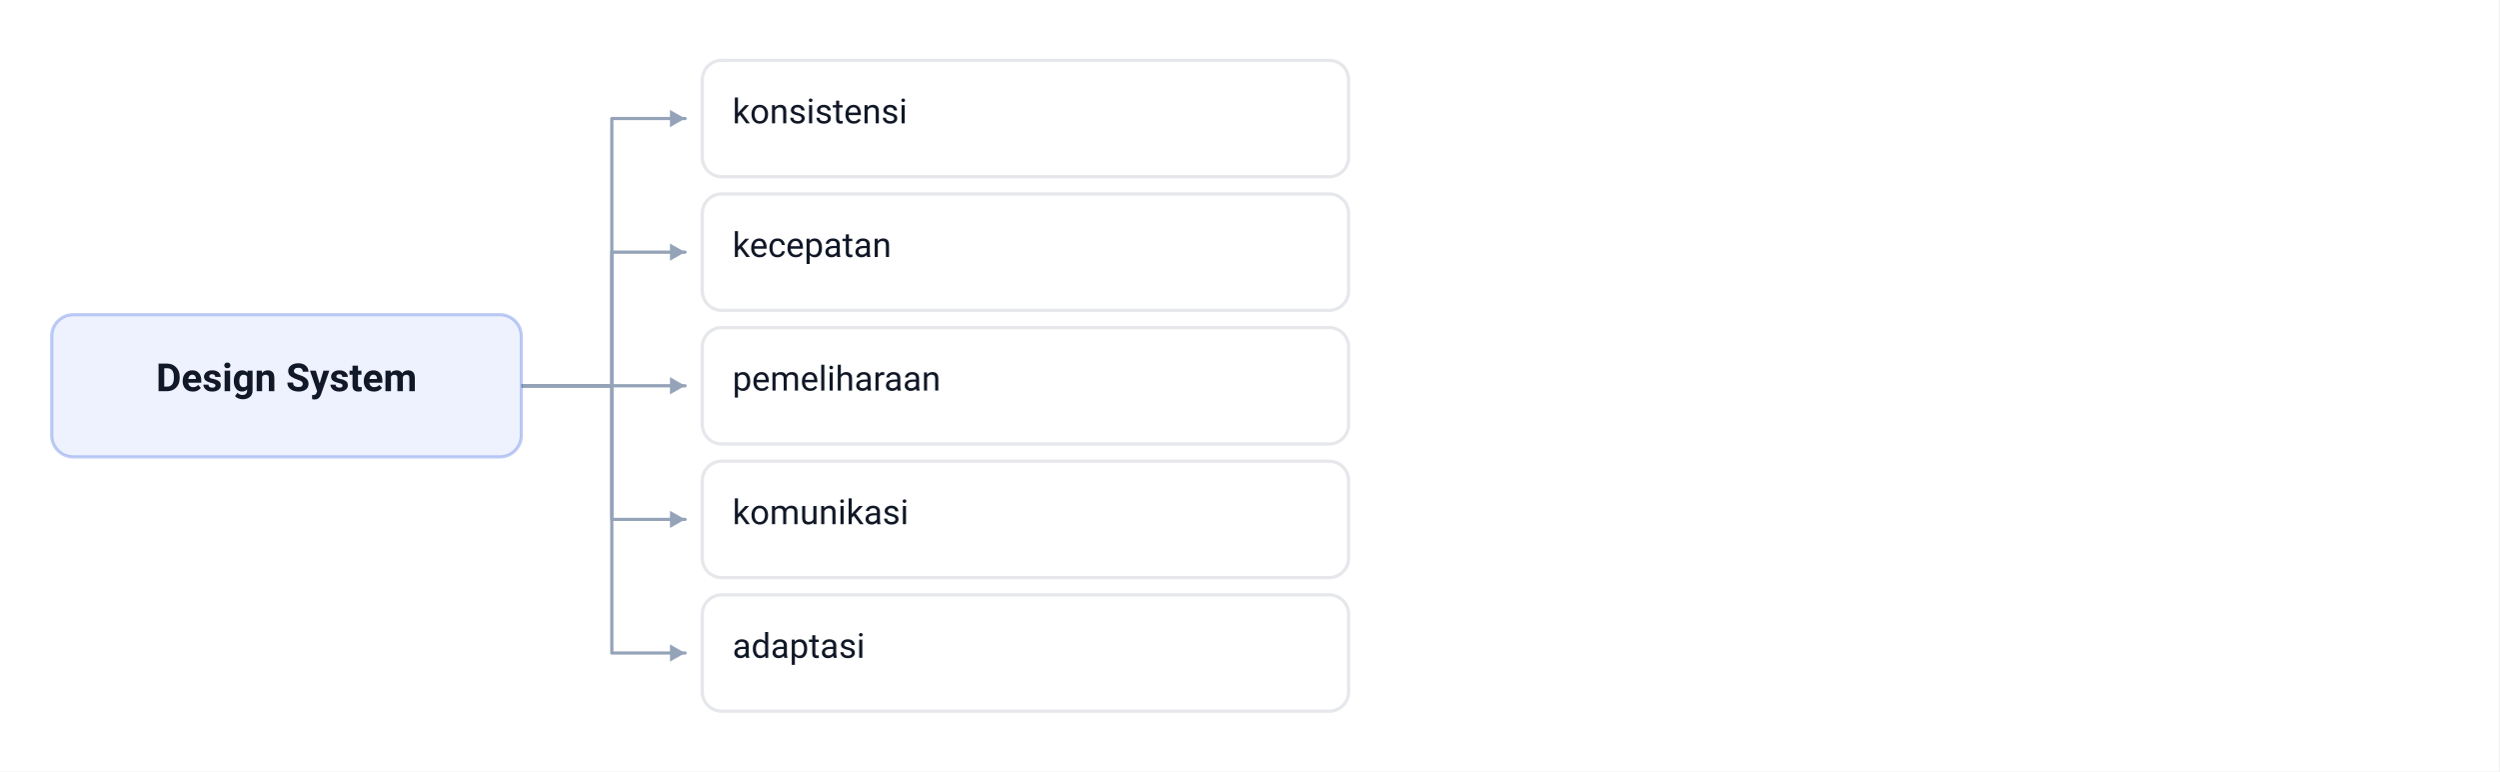
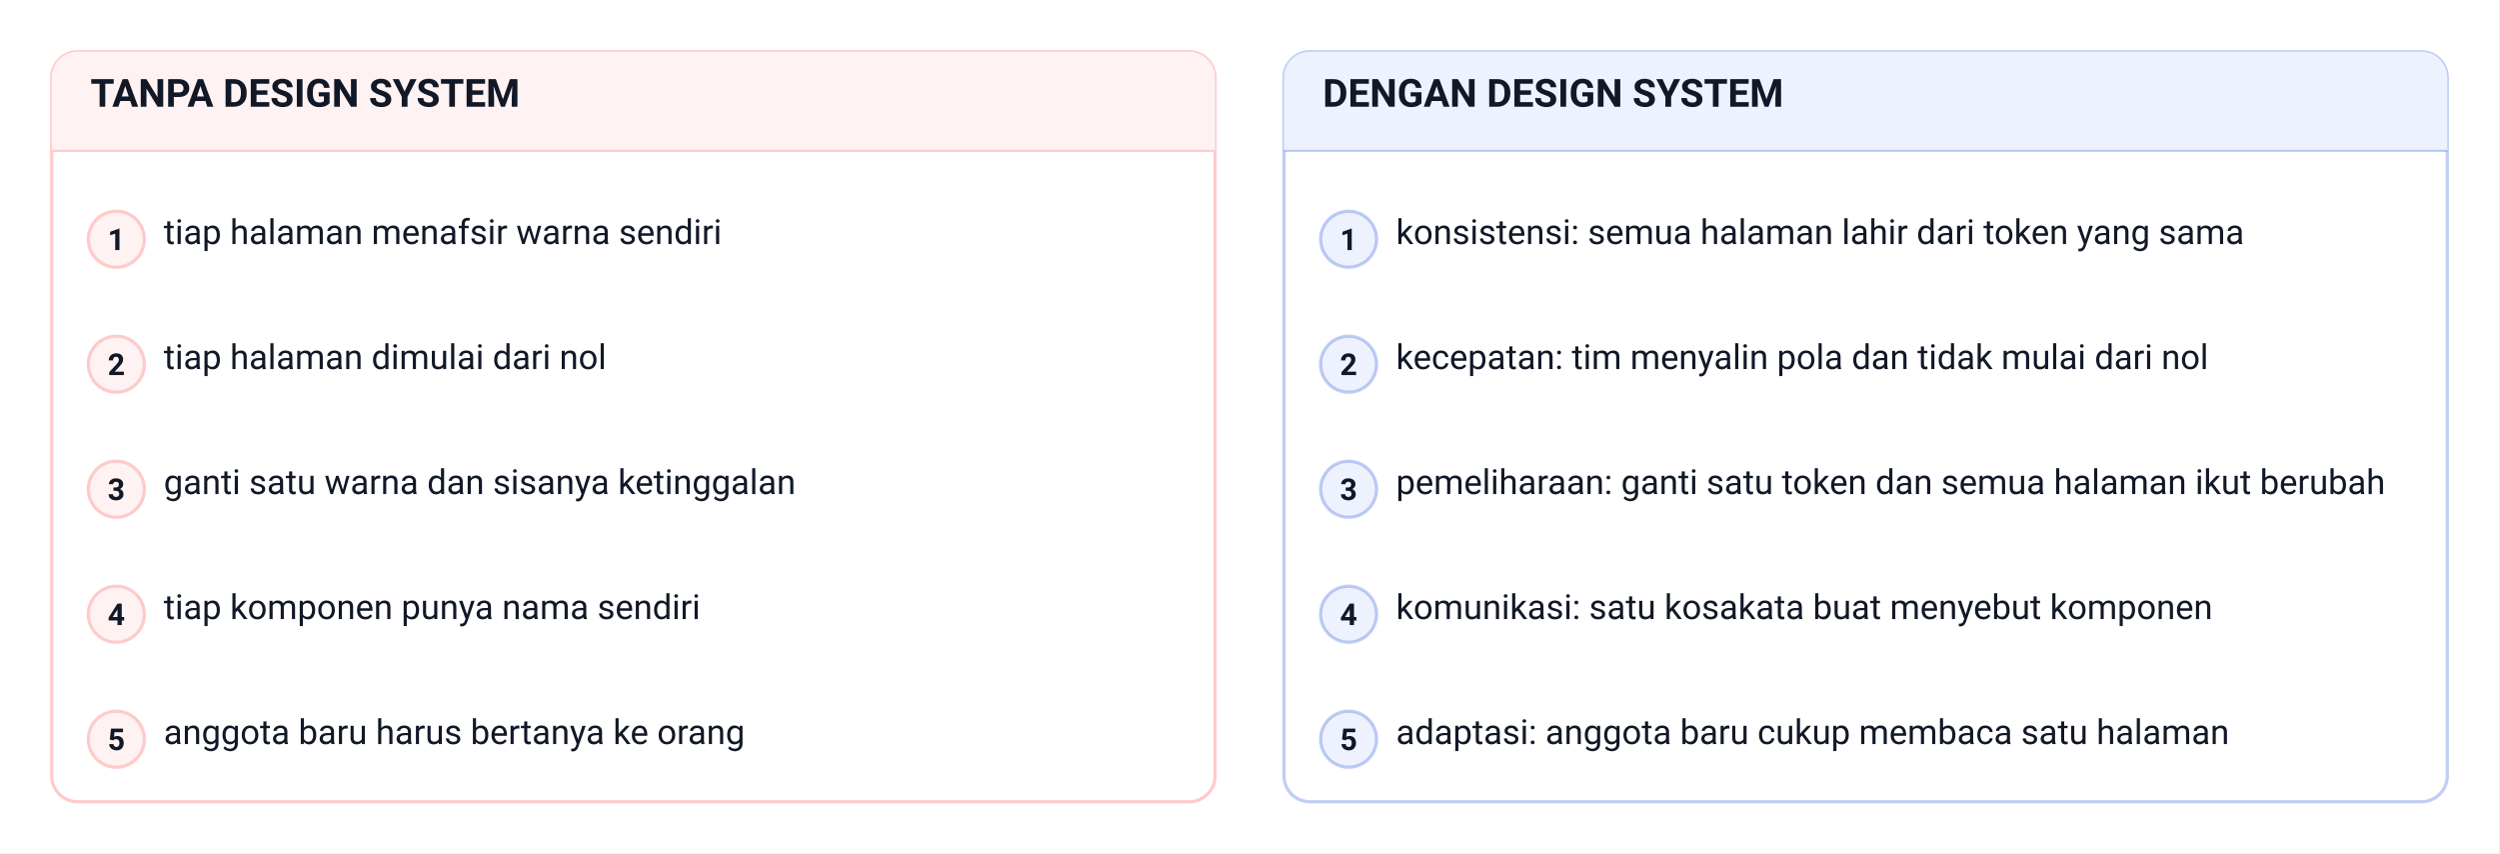
- <svg xmlns="http://www.w3.org/2000/svg" viewBox="0 0 1160 358" width="1160" height="358" role="img" aria-label="Design System bercabang lima: konsistensi, kecepatan, pemeliharaan, komunikasi, dan adaptasi.">
+ <svg xmlns="http://www.w3.org/2000/svg" viewBox="0 0 1160 396" width="1160" height="396" role="img" aria-label="Dua panel berpasangan baris per baris: tanpa design system, tiap halaman menafsir warna sendiri, dimulai dari nol, ganti satu warna sisanya ketinggalan, tiap komponen punya nama sendiri, anggota baru harus bertanya ke orang; dengan design system, semua halaman lahir dari token yang sama, tim menyalin pola, ganti satu token semua halaman ikut berubah, satu kosakata buat menyebut komponen, anggota baru cukup membaca satu halaman.">
  <defs>
    <marker id="a-neutral" viewBox="0 0 10 10" refX="9" refY="5" markerWidth="6" markerHeight="6" orient="auto-start-reverse">
      <path d="M0 0 L10 5 L0 10 z" fill="#111827" />
    </marker>
    <marker id="a-acc" viewBox="0 0 10 10" refX="9" refY="5" markerWidth="6" markerHeight="6" orient="auto-start-reverse">
      <path d="M0 0 L10 5 L0 10 z" fill="#1d4ed8" />
    </marker>
    <marker id="a-ink" viewBox="0 0 10 10" refX="9" refY="5" markerWidth="6" markerHeight="6" orient="auto-start-reverse">
      <path d="M0 0 L10 5 L0 10 z" fill="#ffffff" />
    </marker>
    <marker id="a-code" viewBox="0 0 10 10" refX="9" refY="5" markerWidth="6" markerHeight="6" orient="auto-start-reverse">
      <path d="M0 0 L10 5 L0 10 z" fill="#111827" />
    </marker>
    <marker id="a-red" viewBox="0 0 10 10" refX="9" refY="5" markerWidth="6" markerHeight="6" orient="auto-start-reverse">
      <path d="M0 0 L10 5 L0 10 z" fill="#b91c1c" />
    </marker>
    <marker id="a-green" viewBox="0 0 10 10" refX="9" refY="5" markerWidth="6" markerHeight="6" orient="auto-start-reverse">
      <path d="M0 0 L10 5 L0 10 z" fill="#15803d" />
    </marker>
    <marker id="a-amber" viewBox="0 0 10 10" refX="9" refY="5" markerWidth="6" markerHeight="6" orient="auto-start-reverse">
      <path d="M0 0 L10 5 L0 10 z" fill="#b45309" />
    </marker>
    <marker id="a-slate" viewBox="0 0 10 10" refX="9" refY="5" markerWidth="6" markerHeight="6" orient="auto-start-reverse">
      <path d="M0 0 L10 5 L0 10 z" fill="#94a3b8" />
    </marker>
    <filter id="softShadow" x="-20%" y="-20%" width="140%" height="140%">
      <feDropShadow dx="0" dy="1" stdDeviation="1.6" flood-color="#000" flood-opacity="0.06" />
    </filter>
  </defs>
  <style>.t{font-family:-apple-system, BlinkMacSystemFont, 'Segoe UI', Roboto, 'Helvetica Neue', Arial, 'Noto Sans', sans-serif;fill:#111827}.m{font-family:ui-monospace, SFMono-Regular, 'SF Mono', Menlo, Consolas, 'Liberation Mono', monospace;fill:#111827}.mu{fill:#6b7280}.mid{text-anchor:middle}.end{text-anchor:end}.b6{font-weight:600}.b7{font-weight:700}.s13{font-size:13px}.s14{font-size:14px}.s15{font-size:15px}.s16{font-size:16px}.s17{font-size:17px}.s18{font-size:18px}.s19{font-size:19px}.s20{font-size:20px}.s22{font-size:22px}.s24{font-size:24px}</style>
-   <rect x="0" y="0" width="1160" height="358" fill="#ffffff" />
-   <path d="M242 179 H284 V55 H318" fill="none" stroke="#94a3b8" stroke-width="1.5" stroke-linecap="round" stroke-linejoin="round" />
-   <path d="M318 55 l-7 -4 v8 z" fill="#94a3b8" />
-   <path d="M242 179 H284 V117 H318" fill="none" stroke="#94a3b8" stroke-width="1.5" stroke-linecap="round" stroke-linejoin="round" />
-   <path d="M318 117 l-7 -4 v8 z" fill="#94a3b8" />
-   <path d="M242 179 H284 V179 H318" fill="none" stroke="#94a3b8" stroke-width="1.5" stroke-linecap="round" stroke-linejoin="round" />
-   <path d="M318 179 l-7 -4 v8 z" fill="#94a3b8" />
-   <path d="M242 179 H284 V241 H318" fill="none" stroke="#94a3b8" stroke-width="1.5" stroke-linecap="round" stroke-linejoin="round" />
-   <path d="M318 241 l-7 -4 v8 z" fill="#94a3b8" />
-   <path d="M242 179 H284 V303 H318" fill="none" stroke="#94a3b8" stroke-width="1.5" stroke-linecap="round" stroke-linejoin="round" />
-   <path d="M318 303 l-7 -4 v8 z" fill="#94a3b8" />
-   <rect x="24" y="146" width="218" height="66" rx="10" fill="#eef2ff" stroke="rgba(29,78,216,0.28)" stroke-width="1.5" />
-   <text class="t s18 b7 mid " x="133" y="181.52" fill="#1d4ed8">Design System</text>
-   <rect x="326" y="28" width="300" height="54" rx="9" fill="#ffffff" stroke="#e5e7eb" stroke-width="1.5" />
-   <text class="t s16   " x="340" y="57.24">konsistensi</text>
-   <rect x="326" y="90" width="300" height="54" rx="9" fill="#ffffff" stroke="#e5e7eb" stroke-width="1.5" />
-   <text class="t s16   " x="340" y="119.24">kecepatan</text>
-   <rect x="326" y="152" width="300" height="54" rx="9" fill="#ffffff" stroke="#e5e7eb" stroke-width="1.5" />
-   <text class="t s16   " x="340" y="181.24">pemeliharaan</text>
-   <rect x="326" y="214" width="300" height="54" rx="9" fill="#ffffff" stroke="#e5e7eb" stroke-width="1.5" />
-   <text class="t s16   " x="340" y="243.24">komunikasi</text>
-   <rect x="326" y="276" width="300" height="54" rx="9" fill="#ffffff" stroke="#e5e7eb" stroke-width="1.5" />
-   <text class="t s16   " x="340" y="305.24">adaptasi</text>
+   <rect x="0" y="0" width="1160" height="396" fill="#ffffff" />
+   <rect x="24" y="24" width="540" height="348" rx="12" fill="#ffffff" stroke="#fecaca" stroke-width="1.5" />
+   <path d="M24 36 a12 12 0 0 1 12 -12 h516 a12 12 0 0 1 12 12 v34 h-540 z" fill="#fef2f2" />
+   <line x1="24" y1="70" x2="564" y2="70" stroke="#fecaca" stroke-width="1" />
+   <text class="t s18 b7  " x="42" y="49.52" fill="#b91c1c">TANPA DESIGN SYSTEM</text>
+   <circle cx="54" cy="111" r="13" fill="#fef2f2" stroke="#fecaca" stroke-width="1.5" />
+   <text class="t s14 b7 mid " x="54" y="116.04" fill="#b91c1c">1</text>
+   <text class="t s16   " x="76" y="113.24">tiap halaman menafsir warna sendiri</text>
+   <circle cx="54" cy="169" r="13" fill="#fef2f2" stroke="#fecaca" stroke-width="1.5" />
+   <text class="t s14 b7 mid " x="54" y="174.04" fill="#b91c1c">2</text>
+   <text class="t s16   " x="76" y="171.24">tiap halaman dimulai dari nol</text>
+   <circle cx="54" cy="227" r="13" fill="#fef2f2" stroke="#fecaca" stroke-width="1.5" />
+   <text class="t s14 b7 mid " x="54" y="232.04" fill="#b91c1c">3</text>
+   <text class="t s16   " x="76" y="229.24">ganti satu warna dan sisanya ketinggalan</text>
+   <circle cx="54" cy="285" r="13" fill="#fef2f2" stroke="#fecaca" stroke-width="1.5" />
+   <text class="t s14 b7 mid " x="54" y="290.04" fill="#b91c1c">4</text>
+   <text class="t s16   " x="76" y="287.24">tiap komponen punya nama sendiri</text>
+   <circle cx="54" cy="343" r="13" fill="#fef2f2" stroke="#fecaca" stroke-width="1.5" />
+   <text class="t s14 b7 mid " x="54" y="348.04" fill="#b91c1c">5</text>
+   <text class="t s16   " x="76" y="345.24">anggota baru harus bertanya ke orang</text>
+   <rect x="596" y="24" width="540" height="348" rx="12" fill="#ffffff" stroke="rgba(29,78,216,0.28)" stroke-width="1.5" />
+   <path d="M596 36 a12 12 0 0 1 12 -12 h516 a12 12 0 0 1 12 12 v34 h-540 z" fill="#eef2ff" />
+   <line x1="596" y1="70" x2="1136" y2="70" stroke="rgba(29,78,216,0.28)" stroke-width="1" />
+   <text class="t s18 b7  " x="614" y="49.52" fill="#1d4ed8">DENGAN DESIGN SYSTEM</text>
+   <circle cx="626" cy="111" r="13" fill="#eef2ff" stroke="rgba(29,78,216,0.28)" stroke-width="1.5" />
+   <text class="t s14 b7 mid " x="626" y="116.04" fill="#1d4ed8">1</text>
+   <text class="t s16   " x="648" y="113.24">konsistensi: semua halaman lahir dari token yang sama</text>
+   <circle cx="626" cy="169" r="13" fill="#eef2ff" stroke="rgba(29,78,216,0.28)" stroke-width="1.5" />
+   <text class="t s14 b7 mid " x="626" y="174.04" fill="#1d4ed8">2</text>
+   <text class="t s16   " x="648" y="171.24">kecepatan: tim menyalin pola dan tidak mulai dari nol</text>
+   <circle cx="626" cy="227" r="13" fill="#eef2ff" stroke="rgba(29,78,216,0.28)" stroke-width="1.5" />
+   <text class="t s14 b7 mid " x="626" y="232.04" fill="#1d4ed8">3</text>
+   <text class="t s16   " x="648" y="229.24">pemeliharaan: ganti satu token dan semua halaman ikut berubah</text>
+   <circle cx="626" cy="285" r="13" fill="#eef2ff" stroke="rgba(29,78,216,0.28)" stroke-width="1.5" />
+   <text class="t s14 b7 mid " x="626" y="290.04" fill="#1d4ed8">4</text>
+   <text class="t s16   " x="648" y="287.24">komunikasi: satu kosakata buat menyebut komponen</text>
+   <circle cx="626" cy="343" r="13" fill="#eef2ff" stroke="rgba(29,78,216,0.28)" stroke-width="1.5" />
+   <text class="t s14 b7 mid " x="626" y="348.04" fill="#1d4ed8">5</text>
+   <text class="t s16   " x="648" y="345.24">adaptasi: anggota baru cukup membaca satu halaman</text>
</svg>
